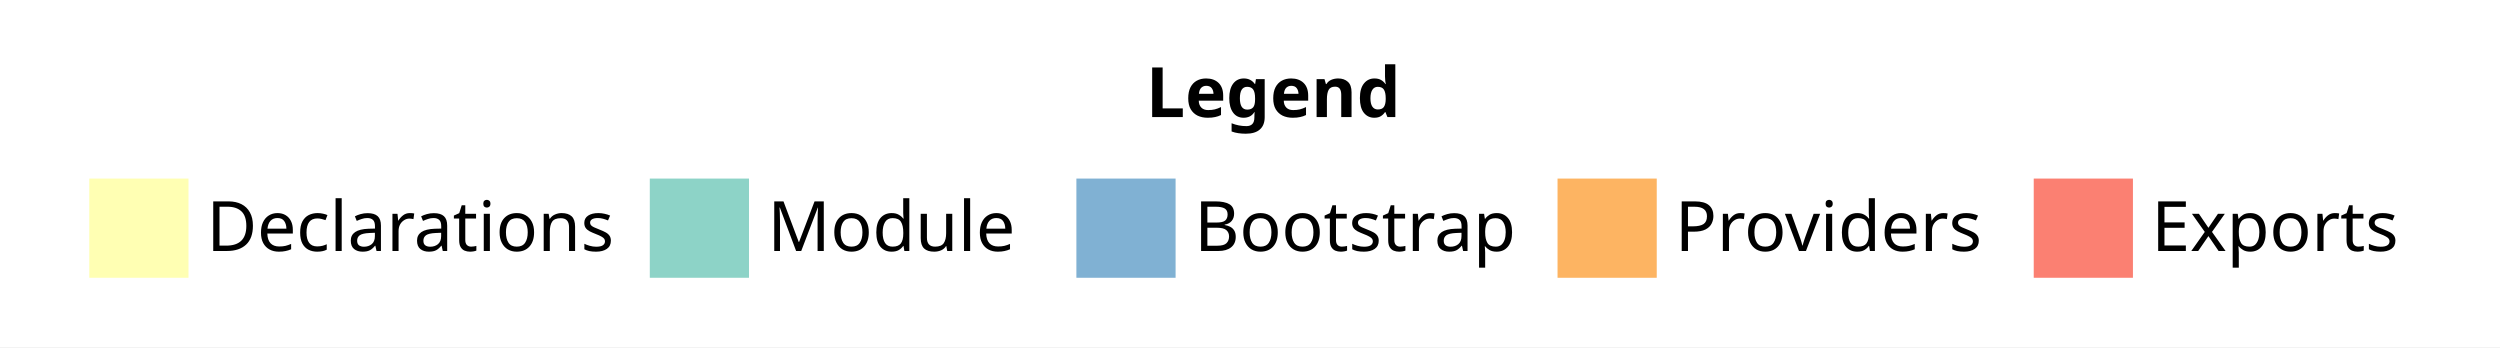
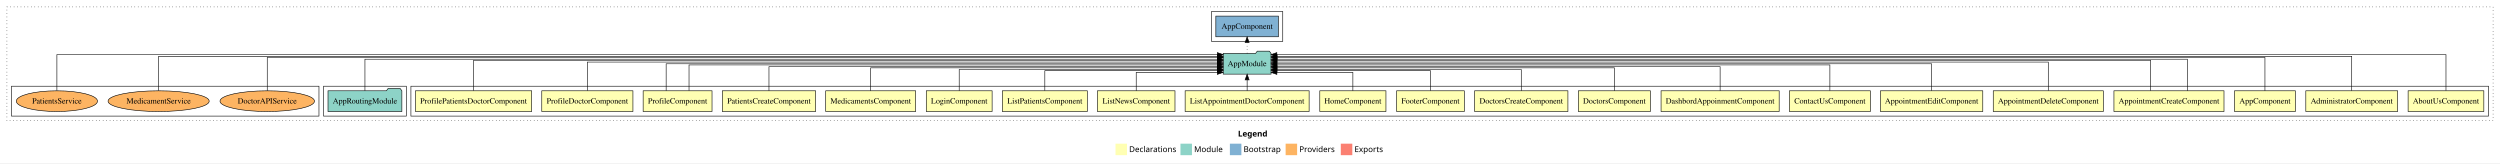
- <svg xmlns="http://www.w3.org/2000/svg" width="504pt" height="70pt" viewBox="0.00 0.00 504.00 70.00">
-   <g id="graph0" class="graph" transform="scale(1 1) rotate(0) translate(4 66)">
-     <polygon fill="white" stroke="transparent" points="-4,4 -4,-66 500,-66 500,4 -4,4" />
-     <text text-anchor="start" x="227.01" y="-42.4" font-family="sans-serif" font-weight="bold" font-size="14.00">Legend</text>
-     <polygon fill="#ffffb3" stroke="transparent" points="14,-10 14,-30 34,-30 34,-10 14,-10" />
-     <text text-anchor="start" x="37.63" y="-15.4" font-family="sans-serif" font-size="14.00">  Declarations</text>
-     <polygon fill="#8dd3c7" stroke="transparent" points="127,-10 127,-30 147,-30 147,-10 127,-10" />
-     <text text-anchor="start" x="150.73" y="-15.4" font-family="sans-serif" font-size="14.00">  Module</text>
-     <polygon fill="#80b1d3" stroke="transparent" points="213,-10 213,-30 233,-30 233,-10 213,-10" />
-     <text text-anchor="start" x="236.78" y="-15.4" font-family="sans-serif" font-size="14.00">  Bootstrap</text>
-     <polygon fill="#fdb462" stroke="transparent" points="310,-10 310,-30 330,-30 330,-10 310,-10" />
-     <text text-anchor="start" x="333.67" y="-15.4" font-family="sans-serif" font-size="14.00">  Providers</text>
-     <polygon fill="#fb8072" stroke="transparent" points="406,-10 406,-30 426,-30 426,-10 406,-10" />
-     <text text-anchor="start" x="429.73" y="-15.4" font-family="sans-serif" font-size="14.00">  Exports</text>
+ <svg xmlns="http://www.w3.org/2000/svg" width="4350pt" height="284pt" viewBox="0.00 0.00 4350.00 284.00">
+   <g id="graph0" class="graph" transform="scale(1 1) rotate(0) translate(4 280)">
+     <polygon fill="white" stroke="transparent" points="-4,4 -4,-280 4346,-280 4346,4 -4,4" />
+     <text text-anchor="start" x="2150.01" y="-42.4" font-family="sans-serif" font-weight="bold" font-size="14.00">Legend</text>
+     <polygon fill="#ffffb3" stroke="transparent" points="1937,-10 1937,-30 1957,-30 1957,-10 1937,-10" />
+     <text text-anchor="start" x="1960.63" y="-15.4" font-family="sans-serif" font-size="14.00">  Declarations</text>
+     <polygon fill="#8dd3c7" stroke="transparent" points="2050,-10 2050,-30 2070,-30 2070,-10 2050,-10" />
+     <text text-anchor="start" x="2073.73" y="-15.4" font-family="sans-serif" font-size="14.00">  Module</text>
+     <polygon fill="#80b1d3" stroke="transparent" points="2136,-10 2136,-30 2156,-30 2156,-10 2136,-10" />
+     <text text-anchor="start" x="2159.78" y="-15.4" font-family="sans-serif" font-size="14.00">  Bootstrap</text>
+     <polygon fill="#fdb462" stroke="transparent" points="2233,-10 2233,-30 2253,-30 2253,-10 2233,-10" />
+     <text text-anchor="start" x="2256.67" y="-15.4" font-family="sans-serif" font-size="14.00">  Providers</text>
+     <polygon fill="#fb8072" stroke="transparent" points="2329,-10 2329,-30 2349,-30 2349,-10 2329,-10" />
+     <text text-anchor="start" x="2352.73" y="-15.4" font-family="sans-serif" font-size="14.00">  Exports</text>
+     <g id="clust1" class="cluster">
+       <polygon fill="none" stroke="black" stroke-dasharray="1,5" points="8,-70 8,-268 4334,-268 4334,-70 8,-70" />
+     </g>
+     <g id="clust2" class="cluster">
+       <polygon fill="none" stroke="black" points="711,-78 711,-130 4326,-130 4326,-78 711,-78" />
+     </g>
+     <g id="clust24" class="cluster">
+       <polygon fill="none" stroke="black" points="559,-78 559,-130 703,-130 703,-78 559,-78" />
+     </g>
+     <g id="clust26" class="cluster">
+       <polygon fill="none" stroke="black" points="2104,-208 2104,-260 2228,-260 2228,-208 2104,-208" />
+     </g>
+     <g id="clust27" class="cluster">
+       <polygon fill="none" stroke="black" points="16,-78 16,-130 551,-130 551,-78 16,-78" />
+     </g>
+     <g id="node1" class="node">
+       <polygon fill="#ffffb3" stroke="black" points="4317.88,-122 4186.12,-122 4186.12,-86 4317.88,-86 4317.88,-122" />
+       <text text-anchor="middle" x="4252" y="-99.8" font-family="Times,serif" font-size="14.00">AboutUsComponent</text>
+     </g>
+     <g id="node22" class="node">
+       <polygon fill="#8dd3c7" stroke="black" points="2207.66,-187 2204.66,-191 2183.66,-191 2180.66,-187 2124.34,-187 2124.34,-151 2207.66,-151 2207.66,-187" />
+       <text text-anchor="middle" x="2166" y="-164.8" font-family="Times,serif" font-size="14.00">AppModule</text>
+     </g>
+     <g id="edge1" class="edge">
+       <path fill="none" stroke="black" d="M4252,-122.38C4252,-146.28 4252,-185 4252,-185 4252,-185 2217.67,-185 2217.67,-185" />
+       <polygon fill="black" stroke="black" points="2217.67,-181.5 2207.67,-185 2217.67,-188.5 2217.67,-181.5" />
+     </g>
+     <g id="node2" class="node">
+       <polygon fill="#ffffb3" stroke="black" points="4167.87,-122 4008.13,-122 4008.13,-86 4167.87,-86 4167.87,-122" />
+       <text text-anchor="middle" x="4088" y="-99.8" font-family="Times,serif" font-size="14.00">AdministratorComponent</text>
+     </g>
+     <g id="edge2" class="edge">
+       <path fill="none" stroke="black" d="M4088,-122.09C4088,-145.13 4088,-182 4088,-182 4088,-182 2217.93,-182 2217.93,-182" />
+       <polygon fill="black" stroke="black" points="2217.93,-178.5 2207.93,-182 2217.93,-185.5 2217.93,-178.5" />
+     </g>
+     <g id="node3" class="node">
+       <polygon fill="#ffffb3" stroke="black" points="3989.94,-122 3884.06,-122 3884.06,-86 3989.94,-86 3989.94,-122" />
+       <text text-anchor="middle" x="3937" y="-99.8" font-family="Times,serif" font-size="14.00">AppComponent</text>
+     </g>
+     <g id="edge3" class="edge">
+       <path fill="none" stroke="black" d="M3937,-122.01C3937,-144.49 3937,-180 3937,-180 3937,-180 2218.03,-180 2218.03,-180" />
+       <polygon fill="black" stroke="black" points="2218.03,-176.5 2208.03,-180 2218.03,-183.5 2218.03,-176.5" />
+     </g>
+     <g id="node4" class="node">
+       <polygon fill="#ffffb3" stroke="black" points="3865.75,-122 3674.25,-122 3674.25,-86 3865.75,-86 3865.75,-122" />
+       <text text-anchor="middle" x="3770" y="-99.8" font-family="Times,serif" font-size="14.00">AppointmentCreateComponent</text>
+     </g>
+     <g id="edge4" class="edge">
+       <path fill="none" stroke="black" d="M3738.04,-122.28C3738.04,-143.32 3738.04,-175 3738.04,-175 3738.04,-175 2218.05,-175 2218.05,-175" />
+       <polygon fill="black" stroke="black" points="2218.05,-171.5 2208.05,-175 2218.05,-178.5 2218.05,-171.5" />
+     </g>
+     <g id="edge5" class="edge">
+       <path fill="none" stroke="black" d="M3801.96,-122.04C3801.96,-143.66 3801.96,-177 3801.96,-177 3801.96,-177 2217.67,-177 2217.67,-177" />
+       <polygon fill="black" stroke="black" points="2217.67,-173.5 2207.67,-177 2217.67,-180.5 2217.67,-173.5" />
+     </g>
+     <g id="node5" class="node">
+       <polygon fill="#ffffb3" stroke="black" points="3655.75,-122 3464.25,-122 3464.25,-86 3655.75,-86 3655.75,-122" />
+       <text text-anchor="middle" x="3560" y="-99.8" font-family="Times,serif" font-size="14.00">AppointmentDeleteComponent</text>
+     </g>
+     <g id="edge6" class="edge">
+       <path fill="none" stroke="black" d="M3560,-122.22C3560,-142.37 3560,-172 3560,-172 3560,-172 2217.72,-172 2217.72,-172" />
+       <polygon fill="black" stroke="black" points="2217.72,-168.5 2207.72,-172 2217.72,-175.5 2217.72,-168.5" />
+     </g>
+     <g id="node6" class="node">
+       <polygon fill="#ffffb3" stroke="black" points="3446.05,-122 3267.95,-122 3267.95,-86 3446.05,-86 3446.05,-122" />
+       <text text-anchor="middle" x="3357" y="-99.8" font-family="Times,serif" font-size="14.00">AppointmentEditComponent</text>
+     </g>
+     <g id="edge7" class="edge">
+       <path fill="none" stroke="black" d="M3357,-122.11C3357,-141.34 3357,-169 3357,-169 3357,-169 2217.69,-169 2217.69,-169" />
+       <polygon fill="black" stroke="black" points="2217.69,-165.5 2207.69,-169 2217.69,-172.5 2217.69,-165.5" />
+     </g>
+     <g id="node7" class="node">
+       <polygon fill="#ffffb3" stroke="black" points="3250.43,-122 3109.57,-122 3109.57,-86 3250.43,-86 3250.43,-122" />
+       <text text-anchor="middle" x="3180" y="-99.8" font-family="Times,serif" font-size="14.00">ContactUsComponent</text>
+     </g>
+     <g id="edge8" class="edge">
+       <path fill="none" stroke="black" d="M3180,-122.22C3180,-140.83 3180,-167 3180,-167 3180,-167 2217.96,-167 2217.96,-167" />
+       <polygon fill="black" stroke="black" points="2217.96,-163.5 2207.96,-167 2217.96,-170.5 2217.96,-163.5" />
+     </g>
+     <g id="node8" class="node">
+       <polygon fill="#ffffb3" stroke="black" points="3091.75,-122 2886.25,-122 2886.25,-86 3091.75,-86 3091.75,-122" />
+       <text text-anchor="middle" x="2989" y="-99.8" font-family="Times,serif" font-size="14.00">DashbordAppoinmentComponent</text>
+     </g>
+     <g id="edge9" class="edge">
+       <path fill="none" stroke="black" d="M2989,-122C2989,-139.68 2989,-164 2989,-164 2989,-164 2217.66,-164 2217.66,-164" />
+       <polygon fill="black" stroke="black" points="2217.66,-160.5 2207.66,-164 2217.66,-167.5 2217.66,-160.5" />
+     </g>
+     <g id="node9" class="node">
+       <polygon fill="#ffffb3" stroke="black" points="2867.65,-122 2742.35,-122 2742.35,-86 2867.65,-86 2867.65,-122" />
+       <text text-anchor="middle" x="2805" y="-99.8" font-family="Times,serif" font-size="14.00">DoctorsComponent</text>
+     </g>
+     <g id="edge10" class="edge">
+       <path fill="none" stroke="black" d="M2805,-122.03C2805,-139.06 2805,-162 2805,-162 2805,-162 2217.93,-162 2217.93,-162" />
+       <polygon fill="black" stroke="black" points="2217.93,-158.5 2207.93,-162 2217.93,-165.5 2217.93,-158.5" />
+     </g>
+     <g id="node10" class="node">
+       <polygon fill="#ffffb3" stroke="black" points="2724.18,-122 2561.82,-122 2561.82,-86 2724.18,-86 2724.18,-122" />
+       <text text-anchor="middle" x="2643" y="-99.8" font-family="Times,serif" font-size="14.00">DoctorsCreateComponent</text>
+     </g>
+     <g id="edge11" class="edge">
+       <path fill="none" stroke="black" d="M2643,-122.01C2643,-138.05 2643,-159 2643,-159 2643,-159 2217.91,-159 2217.91,-159" />
+       <polygon fill="black" stroke="black" points="2217.91,-155.5 2207.91,-159 2217.91,-162.5 2217.91,-155.5" />
+     </g>
+     <g id="node11" class="node">
+       <polygon fill="#ffffb3" stroke="black" points="2543.88,-122 2426.12,-122 2426.12,-86 2543.88,-86 2543.88,-122" />
+       <text text-anchor="middle" x="2485" y="-99.8" font-family="Times,serif" font-size="14.00">FooterComponent</text>
+     </g>
+     <g id="edge12" class="edge">
+       <path fill="none" stroke="black" d="M2485,-122.24C2485,-137.57 2485,-157 2485,-157 2485,-157 2217.7,-157 2217.7,-157" />
+       <polygon fill="black" stroke="black" points="2217.7,-153.5 2207.7,-157 2217.7,-160.5 2217.7,-153.5" />
+     </g>
+     <g id="node12" class="node">
+       <polygon fill="#ffffb3" stroke="black" points="2407.55,-122 2292.45,-122 2292.45,-86 2407.55,-86 2407.55,-122" />
+       <text text-anchor="middle" x="2350" y="-99.8" font-family="Times,serif" font-size="14.00">HomeComponent</text>
+     </g>
+     <g id="edge13" class="edge">
+       <path fill="none" stroke="black" d="M2350,-122.05C2350,-136.37 2350,-154 2350,-154 2350,-154 2217.75,-154 2217.75,-154" />
+       <polygon fill="black" stroke="black" points="2217.75,-150.5 2207.75,-154 2217.75,-157.5 2217.75,-150.5" />
+     </g>
+     <g id="node13" class="node">
+       <polygon fill="#ffffb3" stroke="black" points="2273.87,-122 2058.13,-122 2058.13,-86 2273.87,-86 2273.87,-122" />
+       <text text-anchor="middle" x="2166" y="-99.8" font-family="Times,serif" font-size="14.00">ListAppointmentDoctorComponent</text>
+     </g>
+     <g id="edge14" class="edge">
+       <path fill="none" stroke="black" d="M2166,-122.11C2166,-122.11 2166,-140.99 2166,-140.99" />
+       <polygon fill="black" stroke="black" points="2162.5,-140.99 2166,-150.99 2169.5,-140.99 2162.5,-140.99" />
+     </g>
+     <g id="node14" class="node">
+       <polygon fill="#ffffb3" stroke="black" points="2040.48,-122 1905.52,-122 1905.52,-86 2040.48,-86 2040.48,-122" />
+       <text text-anchor="middle" x="1973" y="-99.8" font-family="Times,serif" font-size="14.00">ListNewsComponent</text>
+     </g>
+     <g id="edge15" class="edge">
+       <path fill="none" stroke="black" d="M1973,-122.05C1973,-136.37 1973,-154 1973,-154 1973,-154 2114.12,-154 2114.12,-154" />
+       <polygon fill="black" stroke="black" points="2114.12,-157.5 2124.12,-154 2114.12,-150.5 2114.12,-157.5" />
+     </g>
+     <g id="node15" class="node">
+       <polygon fill="#ffffb3" stroke="black" points="1887.94,-122 1740.06,-122 1740.06,-86 1887.94,-86 1887.94,-122" />
+       <text text-anchor="middle" x="1814" y="-99.8" font-family="Times,serif" font-size="14.00">ListPatientsComponent</text>
+     </g>
+     <g id="edge16" class="edge">
+       <path fill="none" stroke="black" d="M1814,-122.24C1814,-137.57 1814,-157 1814,-157 1814,-157 2114.24,-157 2114.24,-157" />
+       <polygon fill="black" stroke="black" points="2114.24,-160.5 2124.24,-157 2114.24,-153.5 2114.24,-160.5" />
+     </g>
+     <g id="node16" class="node">
+       <polygon fill="#ffffb3" stroke="black" points="1722.28,-122 1607.72,-122 1607.72,-86 1722.28,-86 1722.28,-122" />
+       <text text-anchor="middle" x="1665" y="-99.8" font-family="Times,serif" font-size="14.00">LoginComponent</text>
+     </g>
+     <g id="edge17" class="edge">
+       <path fill="none" stroke="black" d="M1665,-122.01C1665,-138.05 1665,-159 1665,-159 1665,-159 2114.15,-159 2114.15,-159" />
+       <polygon fill="black" stroke="black" points="2114.15,-162.5 2124.15,-159 2114.15,-155.5 2114.15,-162.5" />
+     </g>
+     <g id="node17" class="node">
+       <polygon fill="#ffffb3" stroke="black" points="1589.25,-122 1432.75,-122 1432.75,-86 1589.25,-86 1589.25,-122" />
+       <text text-anchor="middle" x="1511" y="-99.8" font-family="Times,serif" font-size="14.00">MedicamentsComponent</text>
+     </g>
+     <g id="edge18" class="edge">
+       <path fill="none" stroke="black" d="M1511,-122.03C1511,-139.06 1511,-162 1511,-162 1511,-162 2114.03,-162 2114.03,-162" />
+       <polygon fill="black" stroke="black" points="2114.03,-165.5 2124.03,-162 2114.03,-158.5 2114.03,-165.5" />
+     </g>
+     <g id="node18" class="node">
+       <polygon fill="#ffffb3" stroke="black" points="1415.19,-122 1252.81,-122 1252.81,-86 1415.19,-86 1415.19,-122" />
+       <text text-anchor="middle" x="1334" y="-99.8" font-family="Times,serif" font-size="14.00">PatientsCreateComponent</text>
+     </g>
+     <g id="edge19" class="edge">
+       <path fill="none" stroke="black" d="M1334,-122C1334,-139.68 1334,-164 1334,-164 1334,-164 2114.17,-164 2114.17,-164" />
+       <polygon fill="black" stroke="black" points="2114.17,-167.5 2124.17,-164 2114.17,-160.5 2114.17,-167.5" />
+     </g>
+     <g id="node19" class="node">
+       <polygon fill="#ffffb3" stroke="black" points="1234.93,-122 1115.07,-122 1115.07,-86 1234.93,-86 1234.93,-122" />
+       <text text-anchor="middle" x="1175" y="-99.8" font-family="Times,serif" font-size="14.00">ProfileComponent</text>
+     </g>
+     <g id="edge20" class="edge">
+       <path fill="none" stroke="black" d="M1155.09,-122.11C1155.09,-141.34 1155.09,-169 1155.09,-169 1155.09,-169 2114.17,-169 2114.17,-169" />
+       <polygon fill="black" stroke="black" points="2114.17,-172.5 2124.17,-169 2114.17,-165.5 2114.17,-172.5" />
+     </g>
+     <g id="edge21" class="edge">
+       <path fill="none" stroke="black" d="M1194.91,-122.22C1194.91,-140.83 1194.91,-167 1194.91,-167 1194.91,-167 2114.27,-167 2114.27,-167" />
+       <polygon fill="black" stroke="black" points="2114.27,-170.5 2124.27,-167 2114.27,-163.5 2114.27,-170.5" />
+     </g>
+     <g id="node20" class="node">
+       <polygon fill="#ffffb3" stroke="black" points="1097.3,-122 938.7,-122 938.7,-86 1097.3,-86 1097.3,-122" />
+       <text text-anchor="middle" x="1018" y="-99.8" font-family="Times,serif" font-size="14.00">ProfileDoctorComponent</text>
+     </g>
+     <g id="edge22" class="edge">
+       <path fill="none" stroke="black" d="M1018,-122.22C1018,-142.37 1018,-172 1018,-172 1018,-172 2114.12,-172 2114.12,-172" />
+       <polygon fill="black" stroke="black" points="2114.12,-175.5 2124.12,-172 2114.12,-168.5 2114.12,-175.5" />
+     </g>
+     <g id="node21" class="node">
+       <polygon fill="#ffffb3" stroke="black" points="921.13,-122 718.87,-122 718.87,-86 921.13,-86 921.13,-122" />
+       <text text-anchor="middle" x="820" y="-99.8" font-family="Times,serif" font-size="14.00">ProfilePatientsDoctorComponent</text>
+     </g>
+     <g id="edge23" class="edge">
+       <path fill="none" stroke="black" d="M820,-122.28C820,-143.32 820,-175 820,-175 820,-175 2114.24,-175 2114.24,-175" />
+       <polygon fill="black" stroke="black" points="2114.24,-178.5 2124.24,-175 2114.24,-171.5 2114.24,-178.5" />
+     </g>
+     <g id="node24" class="node">
+       <polygon fill="#80b1d3" stroke="black" points="2220.44,-252 2111.56,-252 2111.56,-216 2220.44,-216 2220.44,-252" />
+       <text text-anchor="middle" x="2166" y="-229.8" font-family="Times,serif" font-size="14.00">AppComponent </text>
+     </g>
+     <g id="edge25" class="edge">
+       <path fill="none" stroke="black" stroke-dasharray="1,5" d="M2166,-187.11C2166,-187.11 2166,-205.99 2166,-205.99" />
+       <polygon fill="black" stroke="black" points="2162.5,-205.99 2166,-215.99 2169.5,-205.99 2162.5,-205.99" />
+     </g>
+     <g id="node23" class="node">
+       <polygon fill="#8dd3c7" stroke="black" points="695.27,-122 692.27,-126 671.27,-126 668.27,-122 566.73,-122 566.73,-86 695.27,-86 695.27,-122" />
+       <text text-anchor="middle" x="631" y="-99.8" font-family="Times,serif" font-size="14.00">AppRoutingModule</text>
+     </g>
+     <g id="edge24" class="edge">
+       <path fill="none" stroke="black" d="M631,-122.04C631,-143.66 631,-177 631,-177 631,-177 2114.15,-177 2114.15,-177" />
+       <polygon fill="black" stroke="black" points="2114.15,-180.5 2124.15,-177 2114.15,-173.5 2114.15,-180.5" />
+     </g>
+     <g id="node25" class="node">
+       <ellipse fill="#fdb462" stroke="black" cx="461" cy="-104" rx="82.22" ry="18" />
+       <text text-anchor="middle" x="461" y="-99.8" font-family="Times,serif" font-size="14.00">DoctorAPIService</text>
+     </g>
+     <g id="edge26" class="edge">
+       <path fill="none" stroke="black" d="M461,-122.01C461,-144.49 461,-180 461,-180 461,-180 2114.28,-180 2114.28,-180" />
+       <polygon fill="black" stroke="black" points="2114.28,-183.5 2124.28,-180 2114.28,-176.5 2114.28,-183.5" />
+     </g>
+     <g id="node26" class="node">
+       <ellipse fill="#fdb462" stroke="black" cx="272" cy="-104" rx="88.02" ry="18" />
+       <text text-anchor="middle" x="272" y="-99.8" font-family="Times,serif" font-size="14.00">MedicamentService</text>
+     </g>
+     <g id="edge27" class="edge">
+       <path fill="none" stroke="black" d="M272,-122.09C272,-145.13 272,-182 272,-182 272,-182 2114.23,-182 2114.23,-182" />
+       <polygon fill="black" stroke="black" points="2114.23,-185.5 2124.23,-182 2114.23,-178.5 2114.23,-185.5" />
+     </g>
+     <g id="node27" class="node">
+       <ellipse fill="#fdb462" stroke="black" cx="95" cy="-104" rx="70.64" ry="18" />
+       <text text-anchor="middle" x="95" y="-99.8" font-family="Times,serif" font-size="14.00">PatientsService</text>
+     </g>
+     <g id="edge28" class="edge">
+       <path fill="none" stroke="black" d="M95,-122.38C95,-146.28 95,-185 95,-185 95,-185 2114.16,-185 2114.16,-185" />
+       <polygon fill="black" stroke="black" points="2114.16,-188.5 2124.16,-185 2114.16,-181.5 2114.16,-188.5" />
+     </g>
  </g>
</svg>
